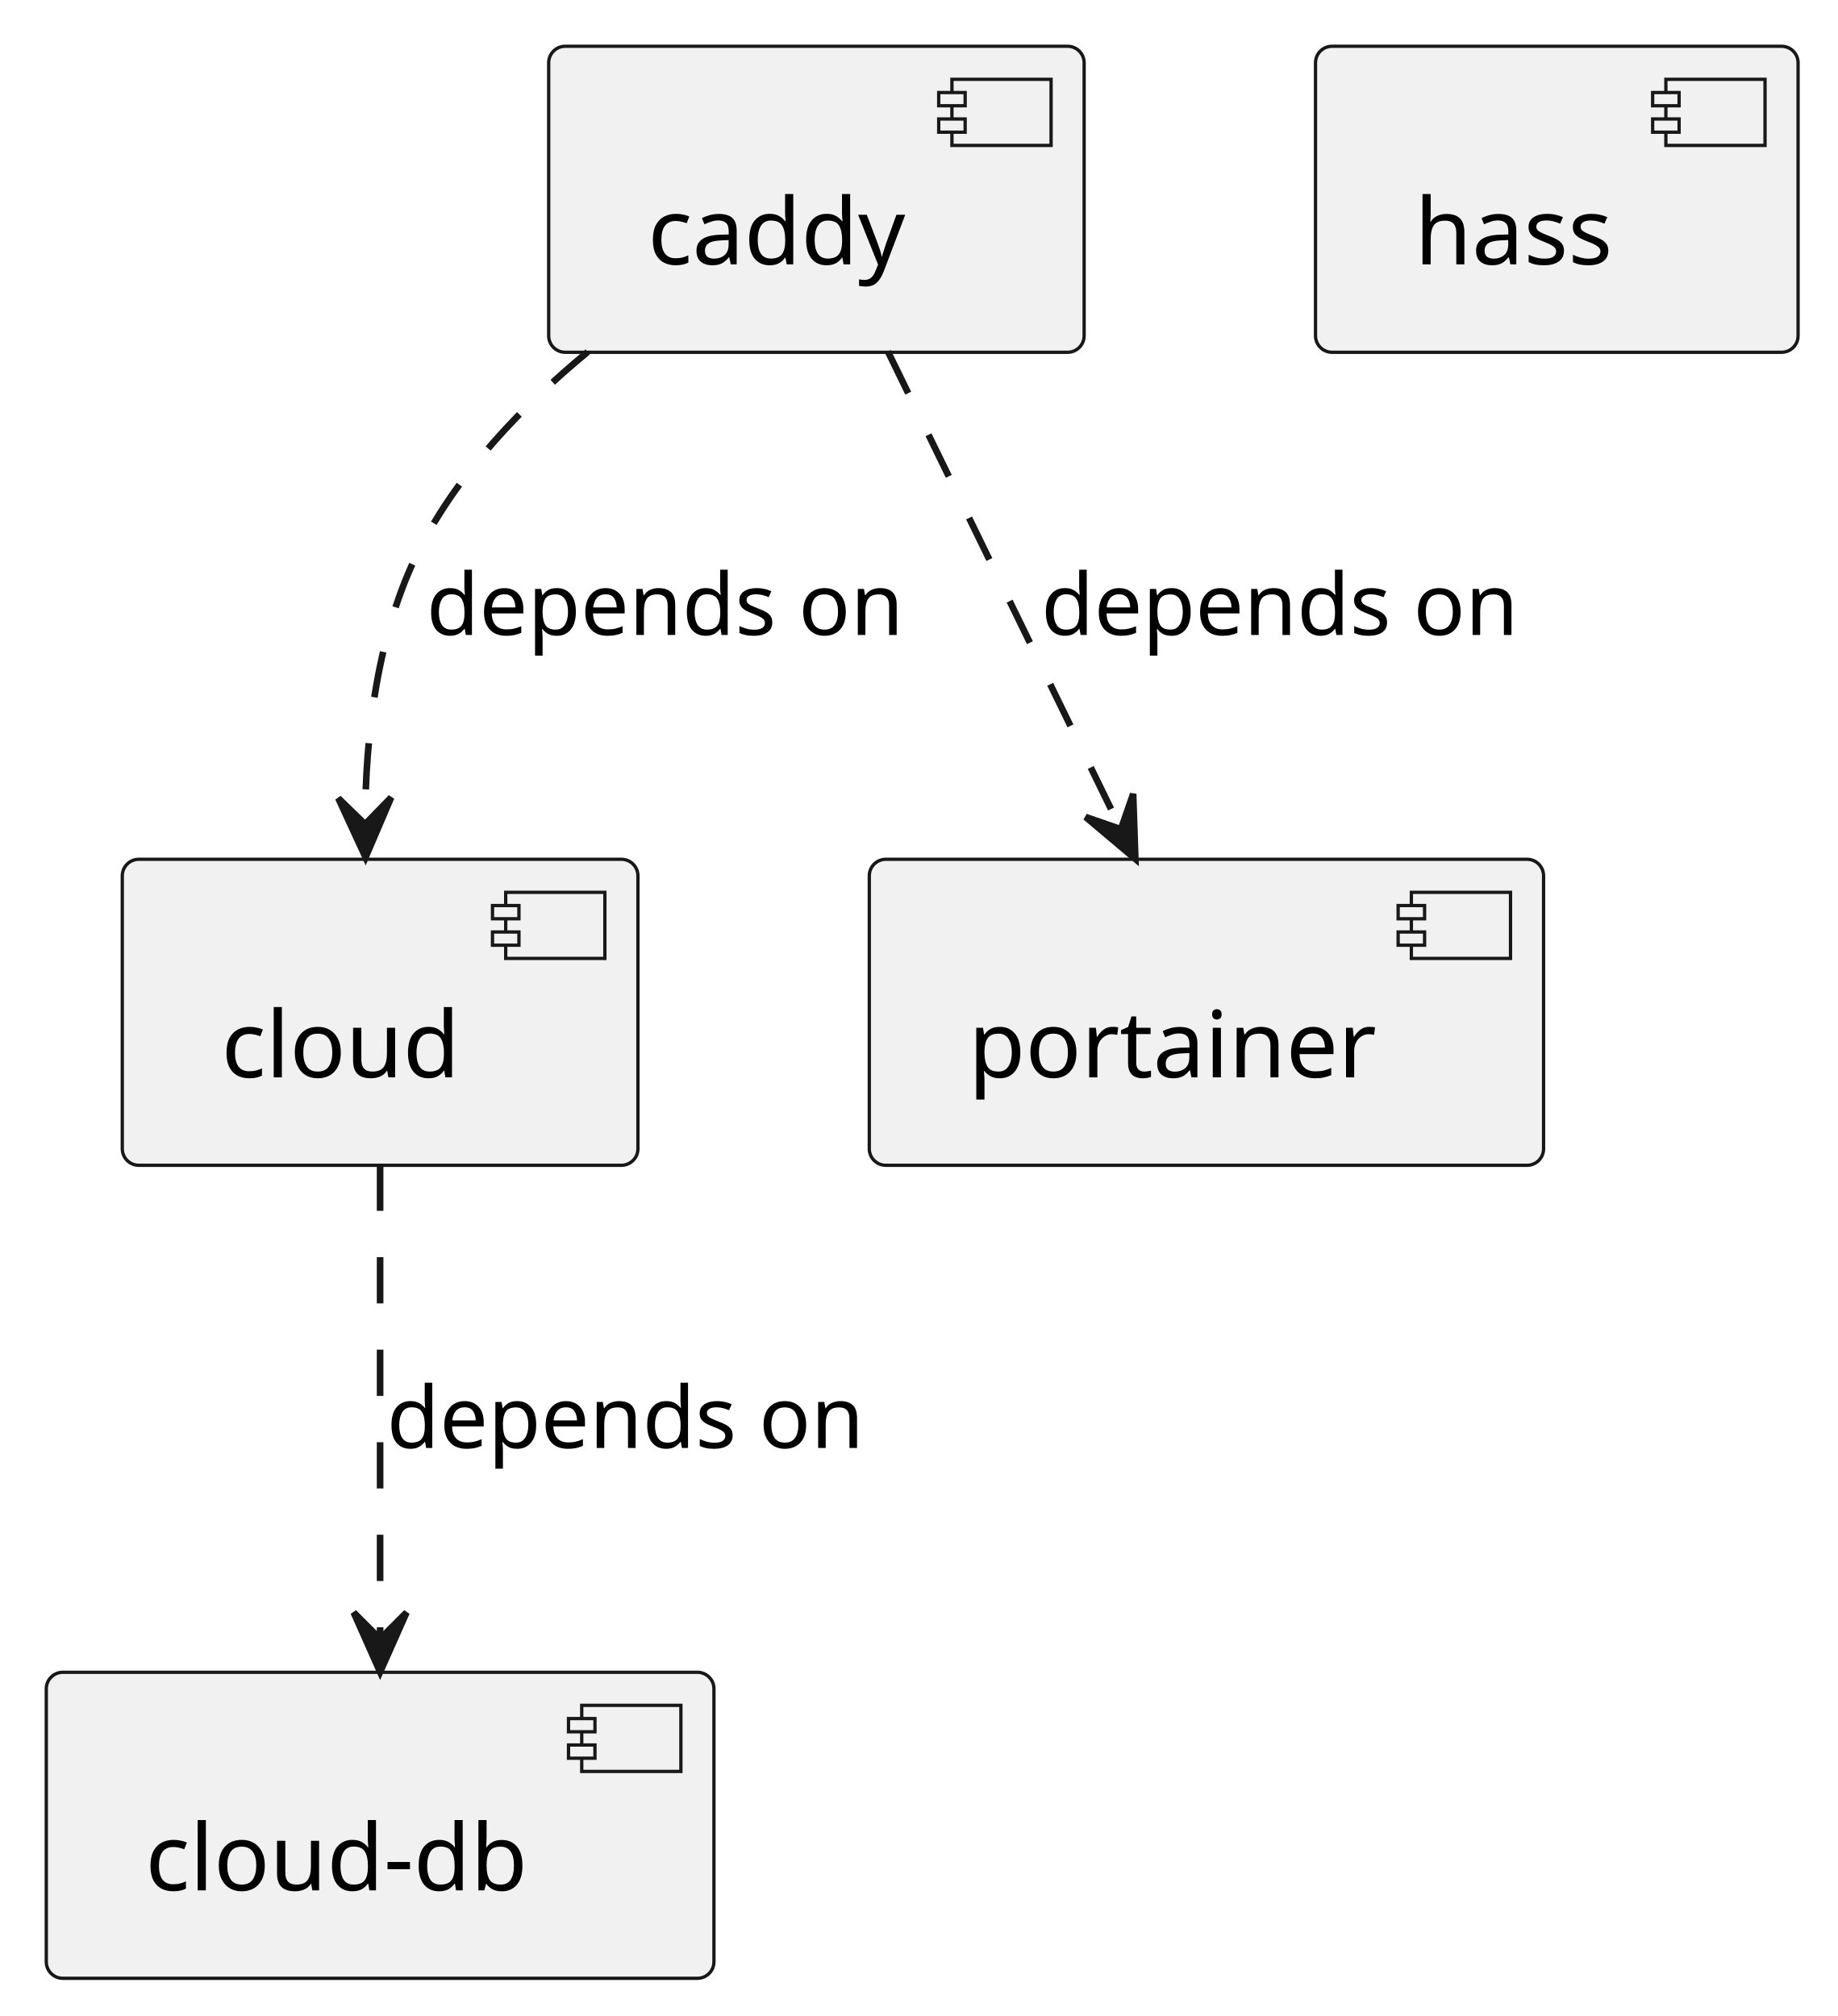
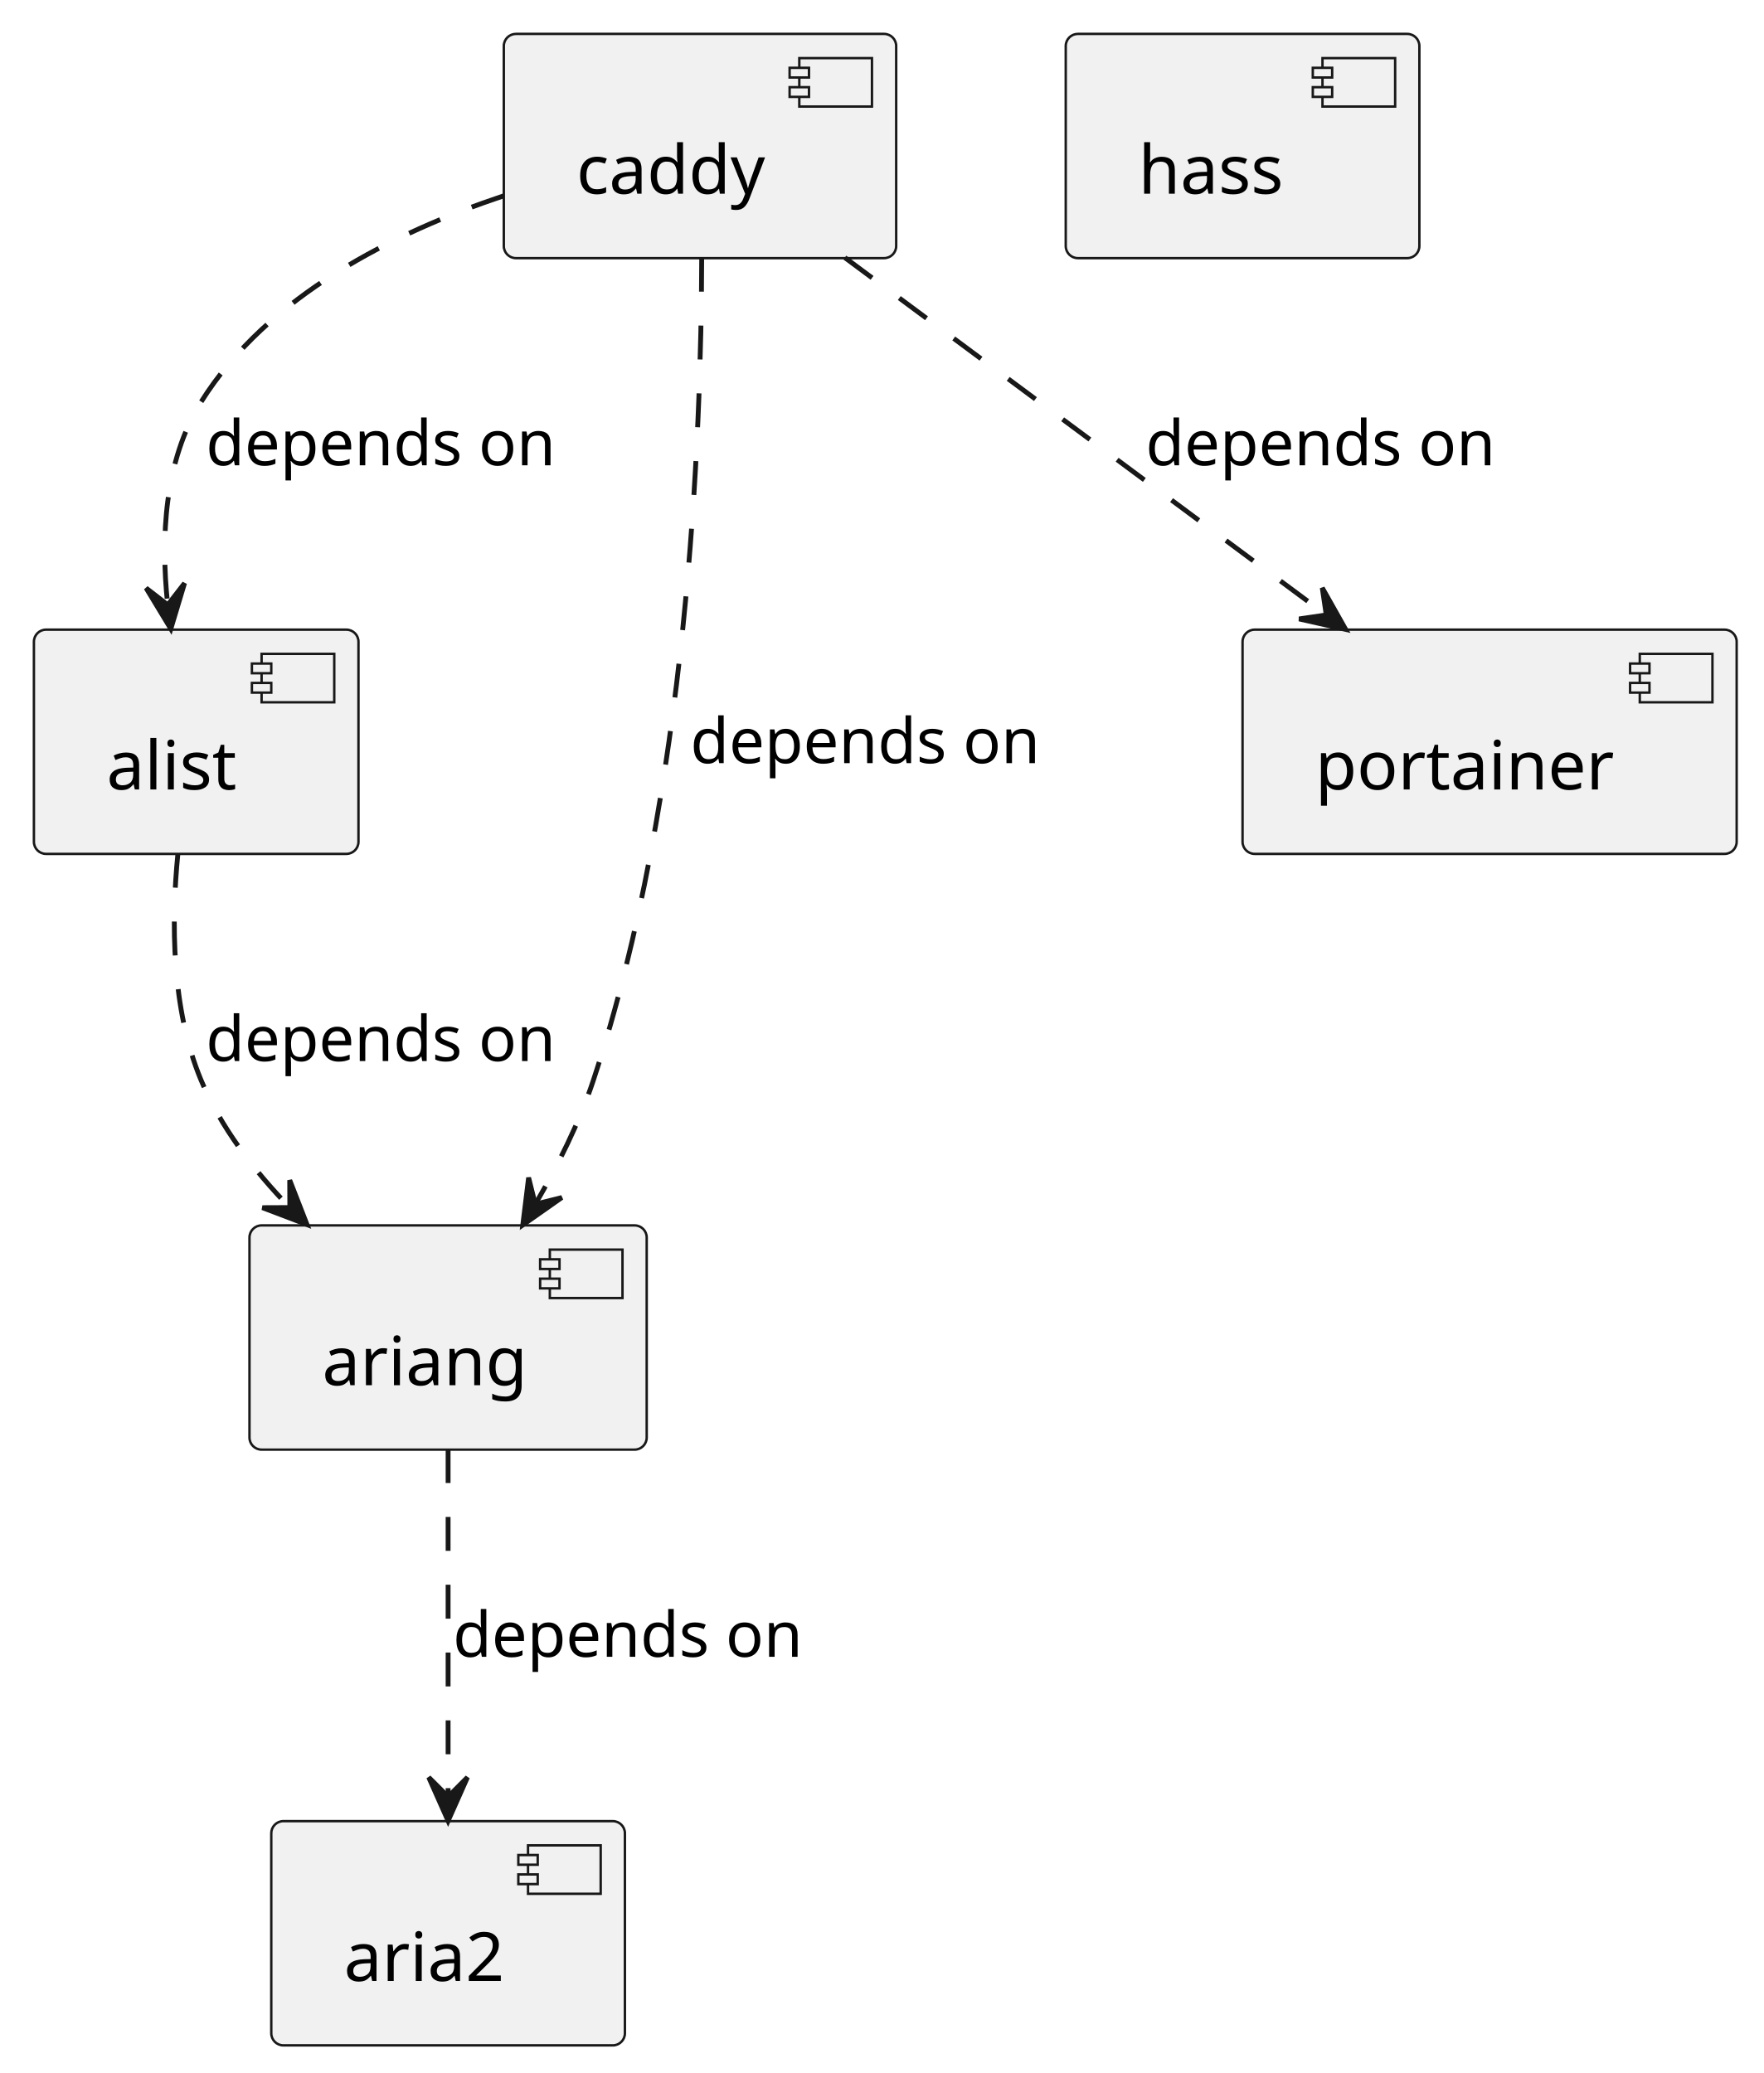
- <svg xmlns="http://www.w3.org/2000/svg" contentStyleType="text/css" height="305px" preserveAspectRatio="none" style="width:278px;height:305px;background:#FFFFFF;" version="1.1" viewBox="0 0 278 305" width="278px" zoomAndPan="magnify">
+ <svg xmlns="http://www.w3.org/2000/svg" contentStyleType="text/css" height="428px" preserveAspectRatio="none" style="width:364px;height:428px;background:#FFFFFF;" version="1.1" viewBox="0 0 364 428" width="364px" zoomAndPan="magnify">
  <defs />
  <g>
+     <g id="elem_alist">
+       <rect fill="#F1F1F1" height="46.297" rx="2.5" ry="2.5" style="stroke:#181818;stroke-width:0.5;" width="67" x="7" y="130" />
+       <rect fill="#F1F1F1" height="10" style="stroke:#181818;stroke-width:0.5;" width="15" x="54" y="135" />
+       <rect fill="#F1F1F1" height="2" style="stroke:#181818;stroke-width:0.5;" width="4" x="52" y="137" />
+       <rect fill="#F1F1F1" height="2" style="stroke:#181818;stroke-width:0.5;" width="4" x="52" y="141" />
+       <text fill="#000000" font-family="sans-serif" font-size="14" lengthAdjust="spacing" textLength="27" x="22" y="162.995">alist</text>
+     </g>
+     <g id="elem_aria2">
+       <rect fill="#F1F1F1" height="46.297" rx="2.5" ry="2.5" style="stroke:#181818;stroke-width:0.5;" width="73" x="56" y="376" />
+       <rect fill="#F1F1F1" height="10" style="stroke:#181818;stroke-width:0.5;" width="15" x="109" y="381" />
+       <rect fill="#F1F1F1" height="2" style="stroke:#181818;stroke-width:0.5;" width="4" x="107" y="383" />
+       <rect fill="#F1F1F1" height="2" style="stroke:#181818;stroke-width:0.5;" width="4" x="107" y="387" />
+       <text fill="#000000" font-family="sans-serif" font-size="14" lengthAdjust="spacing" textLength="33" x="71" y="408.995">aria2</text>
+     </g>
+     <g id="elem_ariang">
+       <rect fill="#F1F1F1" height="46.297" rx="2.5" ry="2.5" style="stroke:#181818;stroke-width:0.5;" width="82" x="51.5" y="253" />
+       <rect fill="#F1F1F1" height="10" style="stroke:#181818;stroke-width:0.5;" width="15" x="113.5" y="258" />
+       <rect fill="#F1F1F1" height="2" style="stroke:#181818;stroke-width:0.5;" width="4" x="111.5" y="260" />
+       <rect fill="#F1F1F1" height="2" style="stroke:#181818;stroke-width:0.5;" width="4" x="111.5" y="264" />
+       <text fill="#000000" font-family="sans-serif" font-size="14" lengthAdjust="spacing" textLength="42" x="66.5" y="285.995">ariang</text>
+     </g>
    <g id="elem_caddy">
-       <rect fill="#F1F1F1" height="46.297" rx="2.5" ry="2.5" style="stroke:#181818;stroke-width:0.5;" width="81" x="83" y="7" />
-       <rect fill="#F1F1F1" height="10" style="stroke:#181818;stroke-width:0.5;" width="15" x="144" y="12" />
-       <rect fill="#F1F1F1" height="2" style="stroke:#181818;stroke-width:0.5;" width="4" x="142" y="14" />
-       <rect fill="#F1F1F1" height="2" style="stroke:#181818;stroke-width:0.5;" width="4" x="142" y="18" />
-       <text fill="#000000" font-family="sans-serif" font-size="14" lengthAdjust="spacing" textLength="41" x="98" y="39.995">caddy</text>
-     </g>
-     <g id="elem_cloud">
-       <rect fill="#F1F1F1" height="46.297" rx="2.5" ry="2.5" style="stroke:#181818;stroke-width:0.5;" width="78" x="18.5" y="130" />
-       <rect fill="#F1F1F1" height="10" style="stroke:#181818;stroke-width:0.5;" width="15" x="76.5" y="135" />
-       <rect fill="#F1F1F1" height="2" style="stroke:#181818;stroke-width:0.5;" width="4" x="74.5" y="137" />
-       <rect fill="#F1F1F1" height="2" style="stroke:#181818;stroke-width:0.5;" width="4" x="74.5" y="141" />
-       <text fill="#000000" font-family="sans-serif" font-size="14" lengthAdjust="spacing" textLength="38" x="33.5" y="162.995">cloud</text>
-     </g>
-     <g id="elem_cloud-db">
-       <rect fill="#F1F1F1" height="46.297" rx="2.5" ry="2.5" style="stroke:#181818;stroke-width:0.5;" width="101" x="7" y="253" />
-       <rect fill="#F1F1F1" height="10" style="stroke:#181818;stroke-width:0.5;" width="15" x="88" y="258" />
-       <rect fill="#F1F1F1" height="2" style="stroke:#181818;stroke-width:0.5;" width="4" x="86" y="260" />
-       <rect fill="#F1F1F1" height="2" style="stroke:#181818;stroke-width:0.5;" width="4" x="86" y="264" />
-       <text fill="#000000" font-family="sans-serif" font-size="14" lengthAdjust="spacing" textLength="61" x="22" y="285.995">cloud-db</text>
+       <rect fill="#F1F1F1" height="46.297" rx="2.5" ry="2.5" style="stroke:#181818;stroke-width:0.5;" width="81" x="104" y="7" />
+       <rect fill="#F1F1F1" height="10" style="stroke:#181818;stroke-width:0.5;" width="15" x="165" y="12" />
+       <rect fill="#F1F1F1" height="2" style="stroke:#181818;stroke-width:0.5;" width="4" x="163" y="14" />
+       <rect fill="#F1F1F1" height="2" style="stroke:#181818;stroke-width:0.5;" width="4" x="163" y="18" />
+       <text fill="#000000" font-family="sans-serif" font-size="14" lengthAdjust="spacing" textLength="41" x="119" y="39.995">caddy</text>
    </g>
    <g id="elem_hass">
-       <rect fill="#F1F1F1" height="46.297" rx="2.5" ry="2.5" style="stroke:#181818;stroke-width:0.5;" width="73" x="199" y="7" />
-       <rect fill="#F1F1F1" height="10" style="stroke:#181818;stroke-width:0.5;" width="15" x="252" y="12" />
-       <rect fill="#F1F1F1" height="2" style="stroke:#181818;stroke-width:0.5;" width="4" x="250" y="14" />
-       <rect fill="#F1F1F1" height="2" style="stroke:#181818;stroke-width:0.5;" width="4" x="250" y="18" />
-       <text fill="#000000" font-family="sans-serif" font-size="14" lengthAdjust="spacing" textLength="33" x="214" y="39.995">hass</text>
+       <rect fill="#F1F1F1" height="46.297" rx="2.5" ry="2.5" style="stroke:#181818;stroke-width:0.5;" width="73" x="220" y="7" />
+       <rect fill="#F1F1F1" height="10" style="stroke:#181818;stroke-width:0.5;" width="15" x="273" y="12" />
+       <rect fill="#F1F1F1" height="2" style="stroke:#181818;stroke-width:0.5;" width="4" x="271" y="14" />
+       <rect fill="#F1F1F1" height="2" style="stroke:#181818;stroke-width:0.5;" width="4" x="271" y="18" />
+       <text fill="#000000" font-family="sans-serif" font-size="14" lengthAdjust="spacing" textLength="33" x="235" y="39.995">hass</text>
    </g>
    <g id="elem_portainer">
-       <rect fill="#F1F1F1" height="46.297" rx="2.5" ry="2.5" style="stroke:#181818;stroke-width:0.5;" width="102" x="131.5" y="130" />
-       <rect fill="#F1F1F1" height="10" style="stroke:#181818;stroke-width:0.5;" width="15" x="213.5" y="135" />
-       <rect fill="#F1F1F1" height="2" style="stroke:#181818;stroke-width:0.5;" width="4" x="211.5" y="137" />
-       <rect fill="#F1F1F1" height="2" style="stroke:#181818;stroke-width:0.5;" width="4" x="211.5" y="141" />
-       <text fill="#000000" font-family="sans-serif" font-size="14" lengthAdjust="spacing" textLength="62" x="146.5" y="162.995">portainer</text>
+       <rect fill="#F1F1F1" height="46.297" rx="2.5" ry="2.5" style="stroke:#181818;stroke-width:0.5;" width="102" x="256.5" y="130" />
+       <rect fill="#F1F1F1" height="10" style="stroke:#181818;stroke-width:0.5;" width="15" x="338.5" y="135" />
+       <rect fill="#F1F1F1" height="2" style="stroke:#181818;stroke-width:0.5;" width="4" x="336.5" y="137" />
+       <rect fill="#F1F1F1" height="2" style="stroke:#181818;stroke-width:0.5;" width="4" x="336.5" y="141" />
+       <text fill="#000000" font-family="sans-serif" font-size="14" lengthAdjust="spacing" textLength="62" x="271.5" y="162.995">portainer</text>
    </g>
-     <g id="link_caddy_cloud">
-       <path d="M88.9,53.25 C79.04,61.38 69.39,71.46 63.5,83 C57.04,95.67 55.26,111.37 55.23,124.58 " fill="none" id="caddy-to-cloud" style="stroke:#181818;stroke-width:1.0;stroke-dasharray:7.0,7.0;" />
-       <polygon fill="#181818" points="55.3,129.7,59.171,120.644,55.229,124.701,51.172,120.758,55.3,129.7" style="stroke:#181818;stroke-width:1.0;" />
-       <text fill="#000000" font-family="sans-serif" font-size="13" lengthAdjust="spacing" textLength="75" x="64.5" y="96.067">depends on</text>
+     <g id="link_alist_ariang">
+       <path d="M36.72,176.29 C35.34,190.24 35.37,208.29 41.5,223 C45.56,232.73 52.38,241.64 59.74,249.22 " fill="none" id="alist-to-ariang" style="stroke:#181818;stroke-width:1.0;stroke-dasharray:7.0,7.0;" />
+       <polygon fill="#181818" points="63.38,252.84,59.807,243.662,59.83,249.319,54.173,249.342,63.38,252.84" style="stroke:#181818;stroke-width:1.0;" />
+       <text fill="#000000" font-family="sans-serif" font-size="13" lengthAdjust="spacing" textLength="75" x="42.5" y="219.067">depends on</text>
+     </g>
+     <g id="link_ariang_aria2">
+       <path d="M92.5,299.19 C92.5,319.41 92.5,349.31 92.5,370.92 " fill="none" id="ariang-to-aria2" style="stroke:#181818;stroke-width:1.0;stroke-dasharray:7.0,7.0;" />
+       <polygon fill="#181818" points="92.5,375.95,96.5,366.95,92.5,370.95,88.5,366.95,92.5,375.95" style="stroke:#181818;stroke-width:1.0;" />
+       <text fill="#000000" font-family="sans-serif" font-size="13" lengthAdjust="spacing" textLength="75" x="93.5" y="342.067">depends on</text>
+     </g>
+     <g id="link_caddy_alist">
+       <path d="M103.98,40.43 C81.45,47.96 55.25,61.01 41.5,83 C33.87,95.2 33.18,111.13 34.59,124.61 " fill="none" id="caddy-to-alist" style="stroke:#181818;stroke-width:1.0;stroke-dasharray:7.0,7.0;" />
+       <polygon fill="#181818" points="35.26,129.84,38.096,120.408,34.631,124.88,30.16,121.415,35.26,129.84" style="stroke:#181818;stroke-width:1.0;" />
+       <text fill="#000000" font-family="sans-serif" font-size="13" lengthAdjust="spacing" textLength="75" x="42.5" y="96.067">depends on</text>
+     </g>
+     <g id="link_caddy_ariang">
+       <path d="M144.85,53.22 C144.79,89.64 142,163.9 122.5,223 C119.61,231.77 115.12,240.7 110.5,248.62 " fill="none" id="caddy-to-ariang" style="stroke:#181818;stroke-width:1.0;stroke-dasharray:7.0,7.0;" />
+       <polygon fill="#181818" points="107.92,252.91,115.98,247.25,110.493,248.623,109.121,243.135,107.92,252.91" style="stroke:#181818;stroke-width:1.0;" />
+       <text fill="#000000" font-family="sans-serif" font-size="13" lengthAdjust="spacing" textLength="75" x="142.5" y="157.567">depends on</text>
    </g>
    <g id="link_caddy_portainer">
-       <path d="M134.32,53.19 C144.22,73.49 158.88,103.56 169.43,125.19 " fill="none" id="caddy-to-portainer" style="stroke:#181818;stroke-width:1.0;stroke-dasharray:7.0,7.0;" />
-       <polygon fill="#181818" points="171.75,129.95,171.416,120.107,169.565,125.453,164.22,123.602,171.75,129.95" style="stroke:#181818;stroke-width:1.0;" />
-       <text fill="#000000" font-family="sans-serif" font-size="13" lengthAdjust="spacing" textLength="75" x="157.5" y="96.067">depends on</text>
-     </g>
-     <g id="link_cloud_cloud-db">
-       <path d="M57.5,176.19 C57.5,196.41 57.5,226.31 57.5,247.92 " fill="none" id="cloud-to-cloud-db" style="stroke:#181818;stroke-width:1.0;stroke-dasharray:7.0,7.0;" />
-       <polygon fill="#181818" points="57.5,252.95,61.5,243.95,57.5,247.95,53.5,243.95,57.5,252.95" style="stroke:#181818;stroke-width:1.0;" />
-       <text fill="#000000" font-family="sans-serif" font-size="13" lengthAdjust="spacing" textLength="75" x="58.5" y="219.067">depends on</text>
+       <path d="M174.4,53.19 C202.43,74 244.3,105.08 273.57,126.81 " fill="none" id="caddy-to-portainer" style="stroke:#181818;stroke-width:1.0;stroke-dasharray:7.0,7.0;" />
+       <polygon fill="#181818" points="277.79,129.95,272.956,121.369,273.778,126.966,268.181,127.788,277.79,129.95" style="stroke:#181818;stroke-width:1.0;" />
+       <text fill="#000000" font-family="sans-serif" font-size="13" lengthAdjust="spacing" textLength="75" x="236.5" y="96.067">depends on</text>
    </g>
  </g>
</svg>
